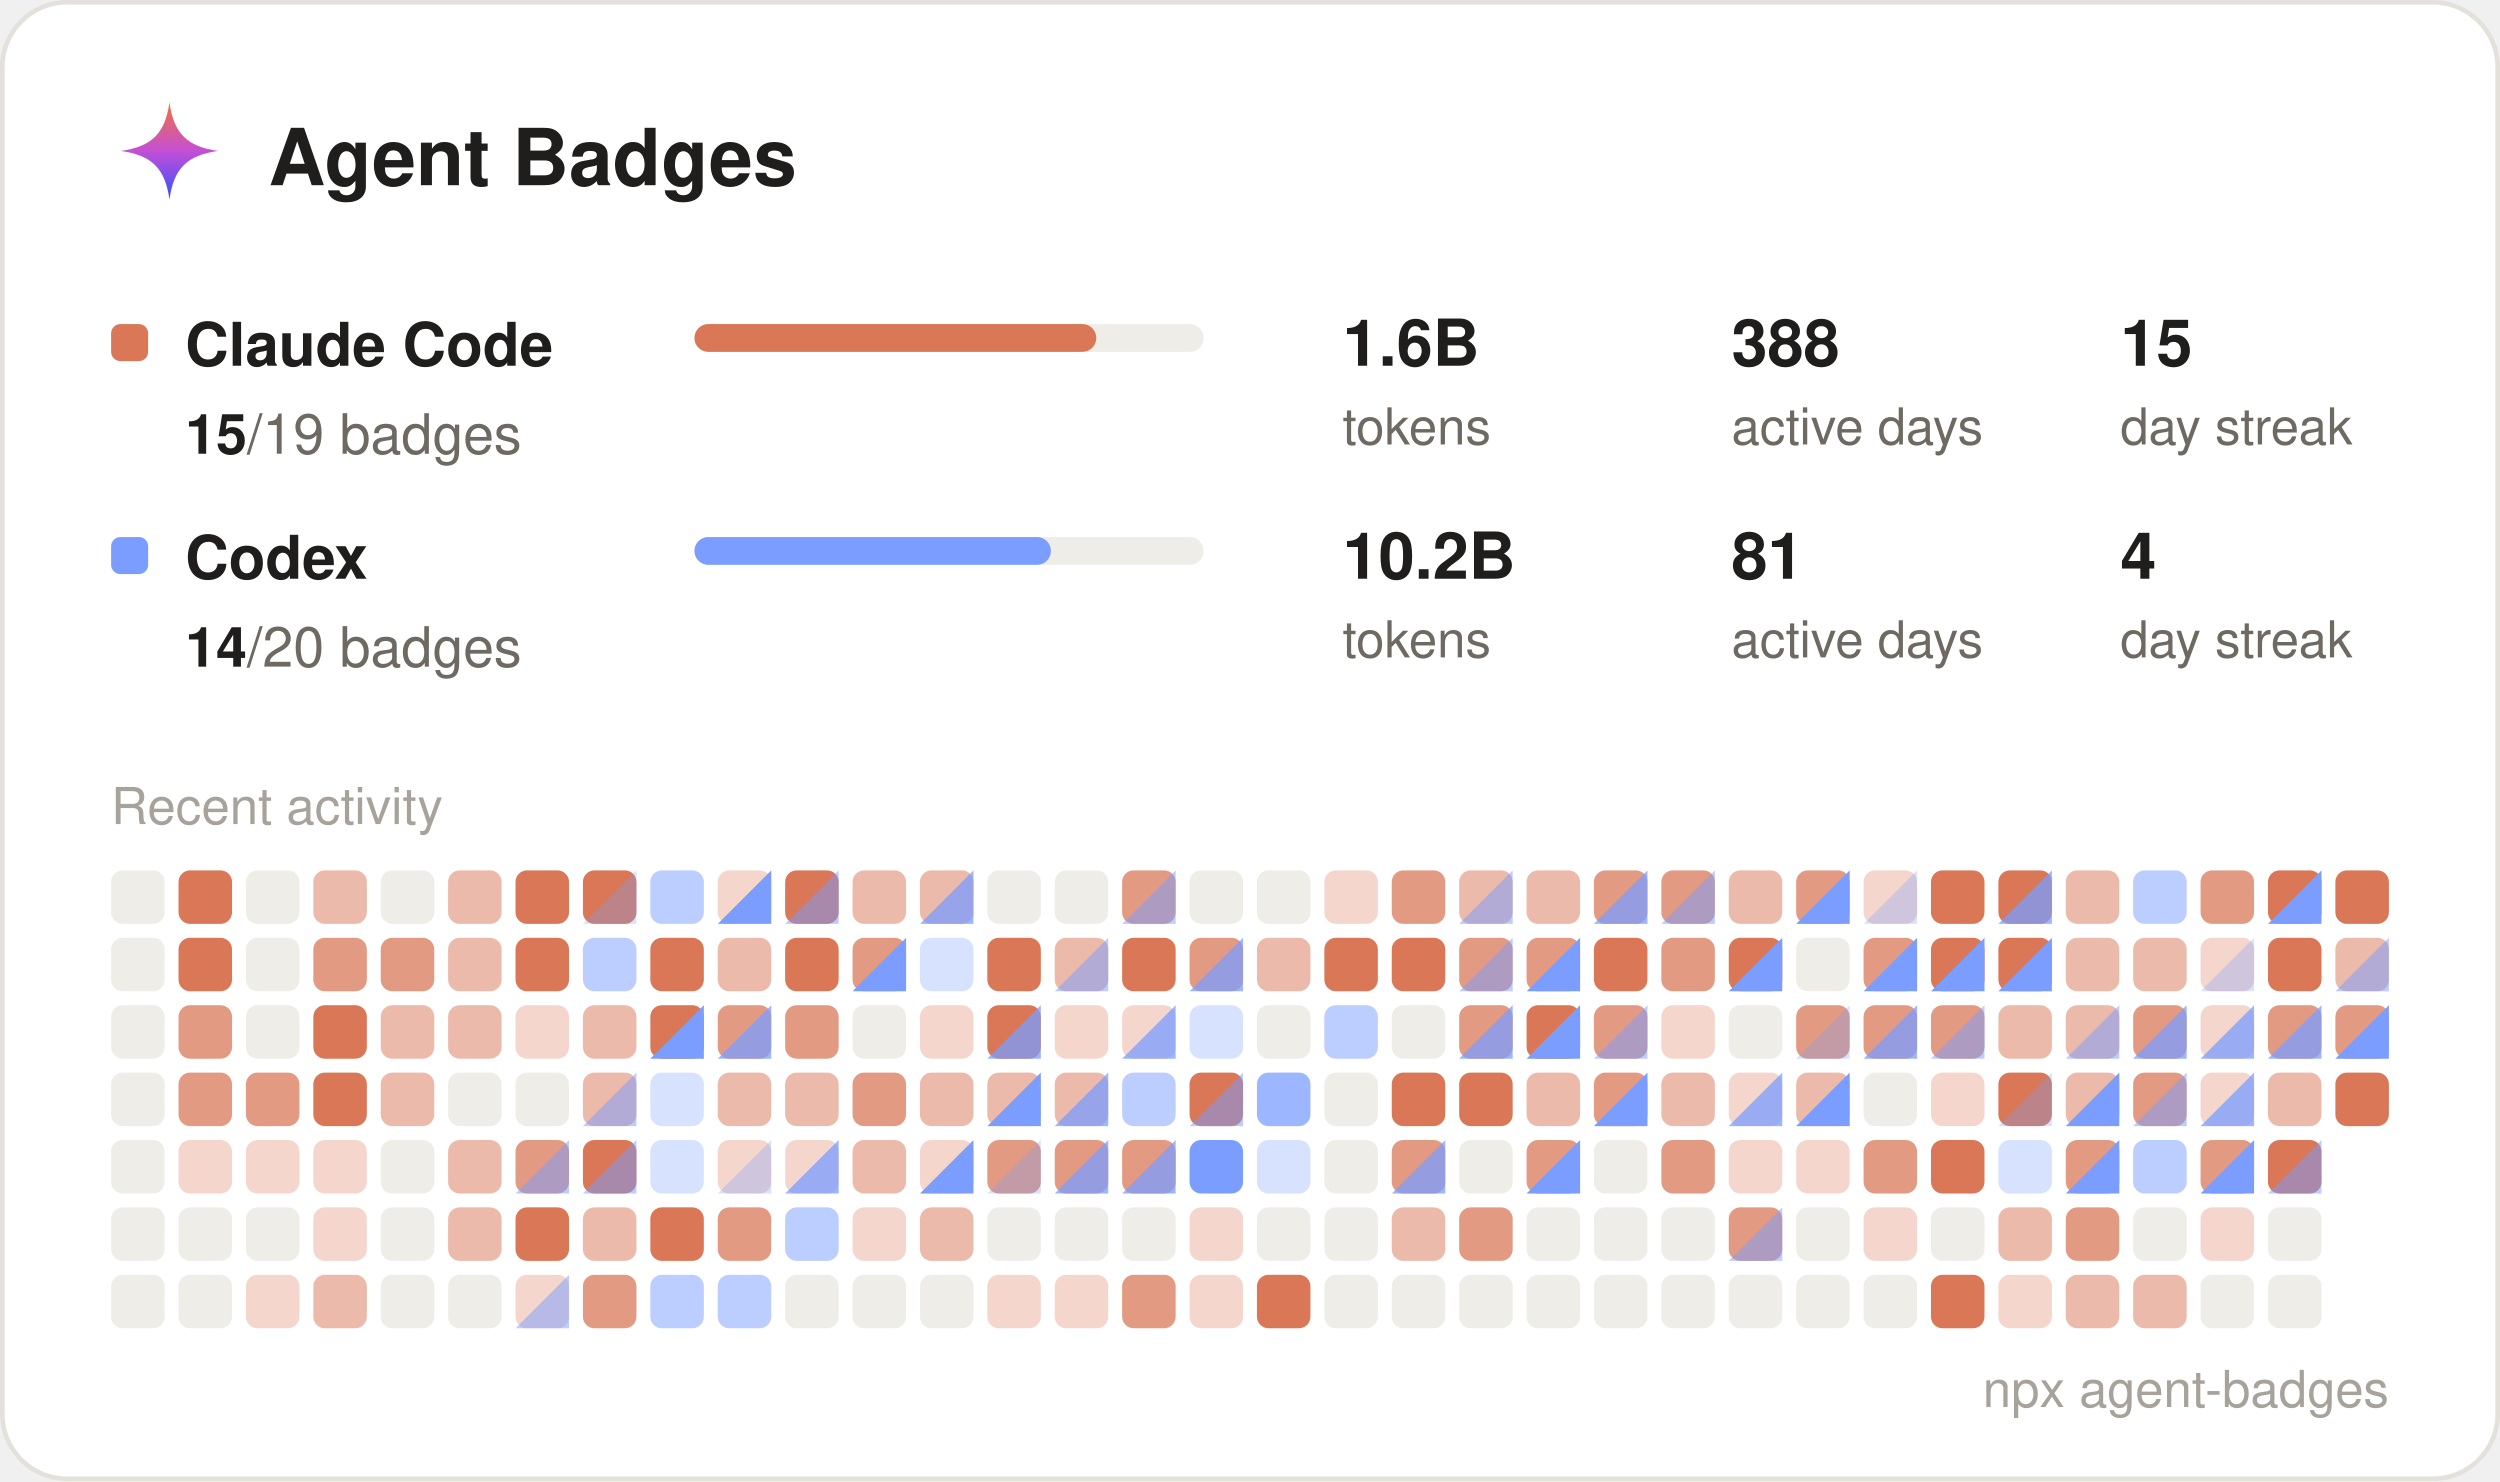
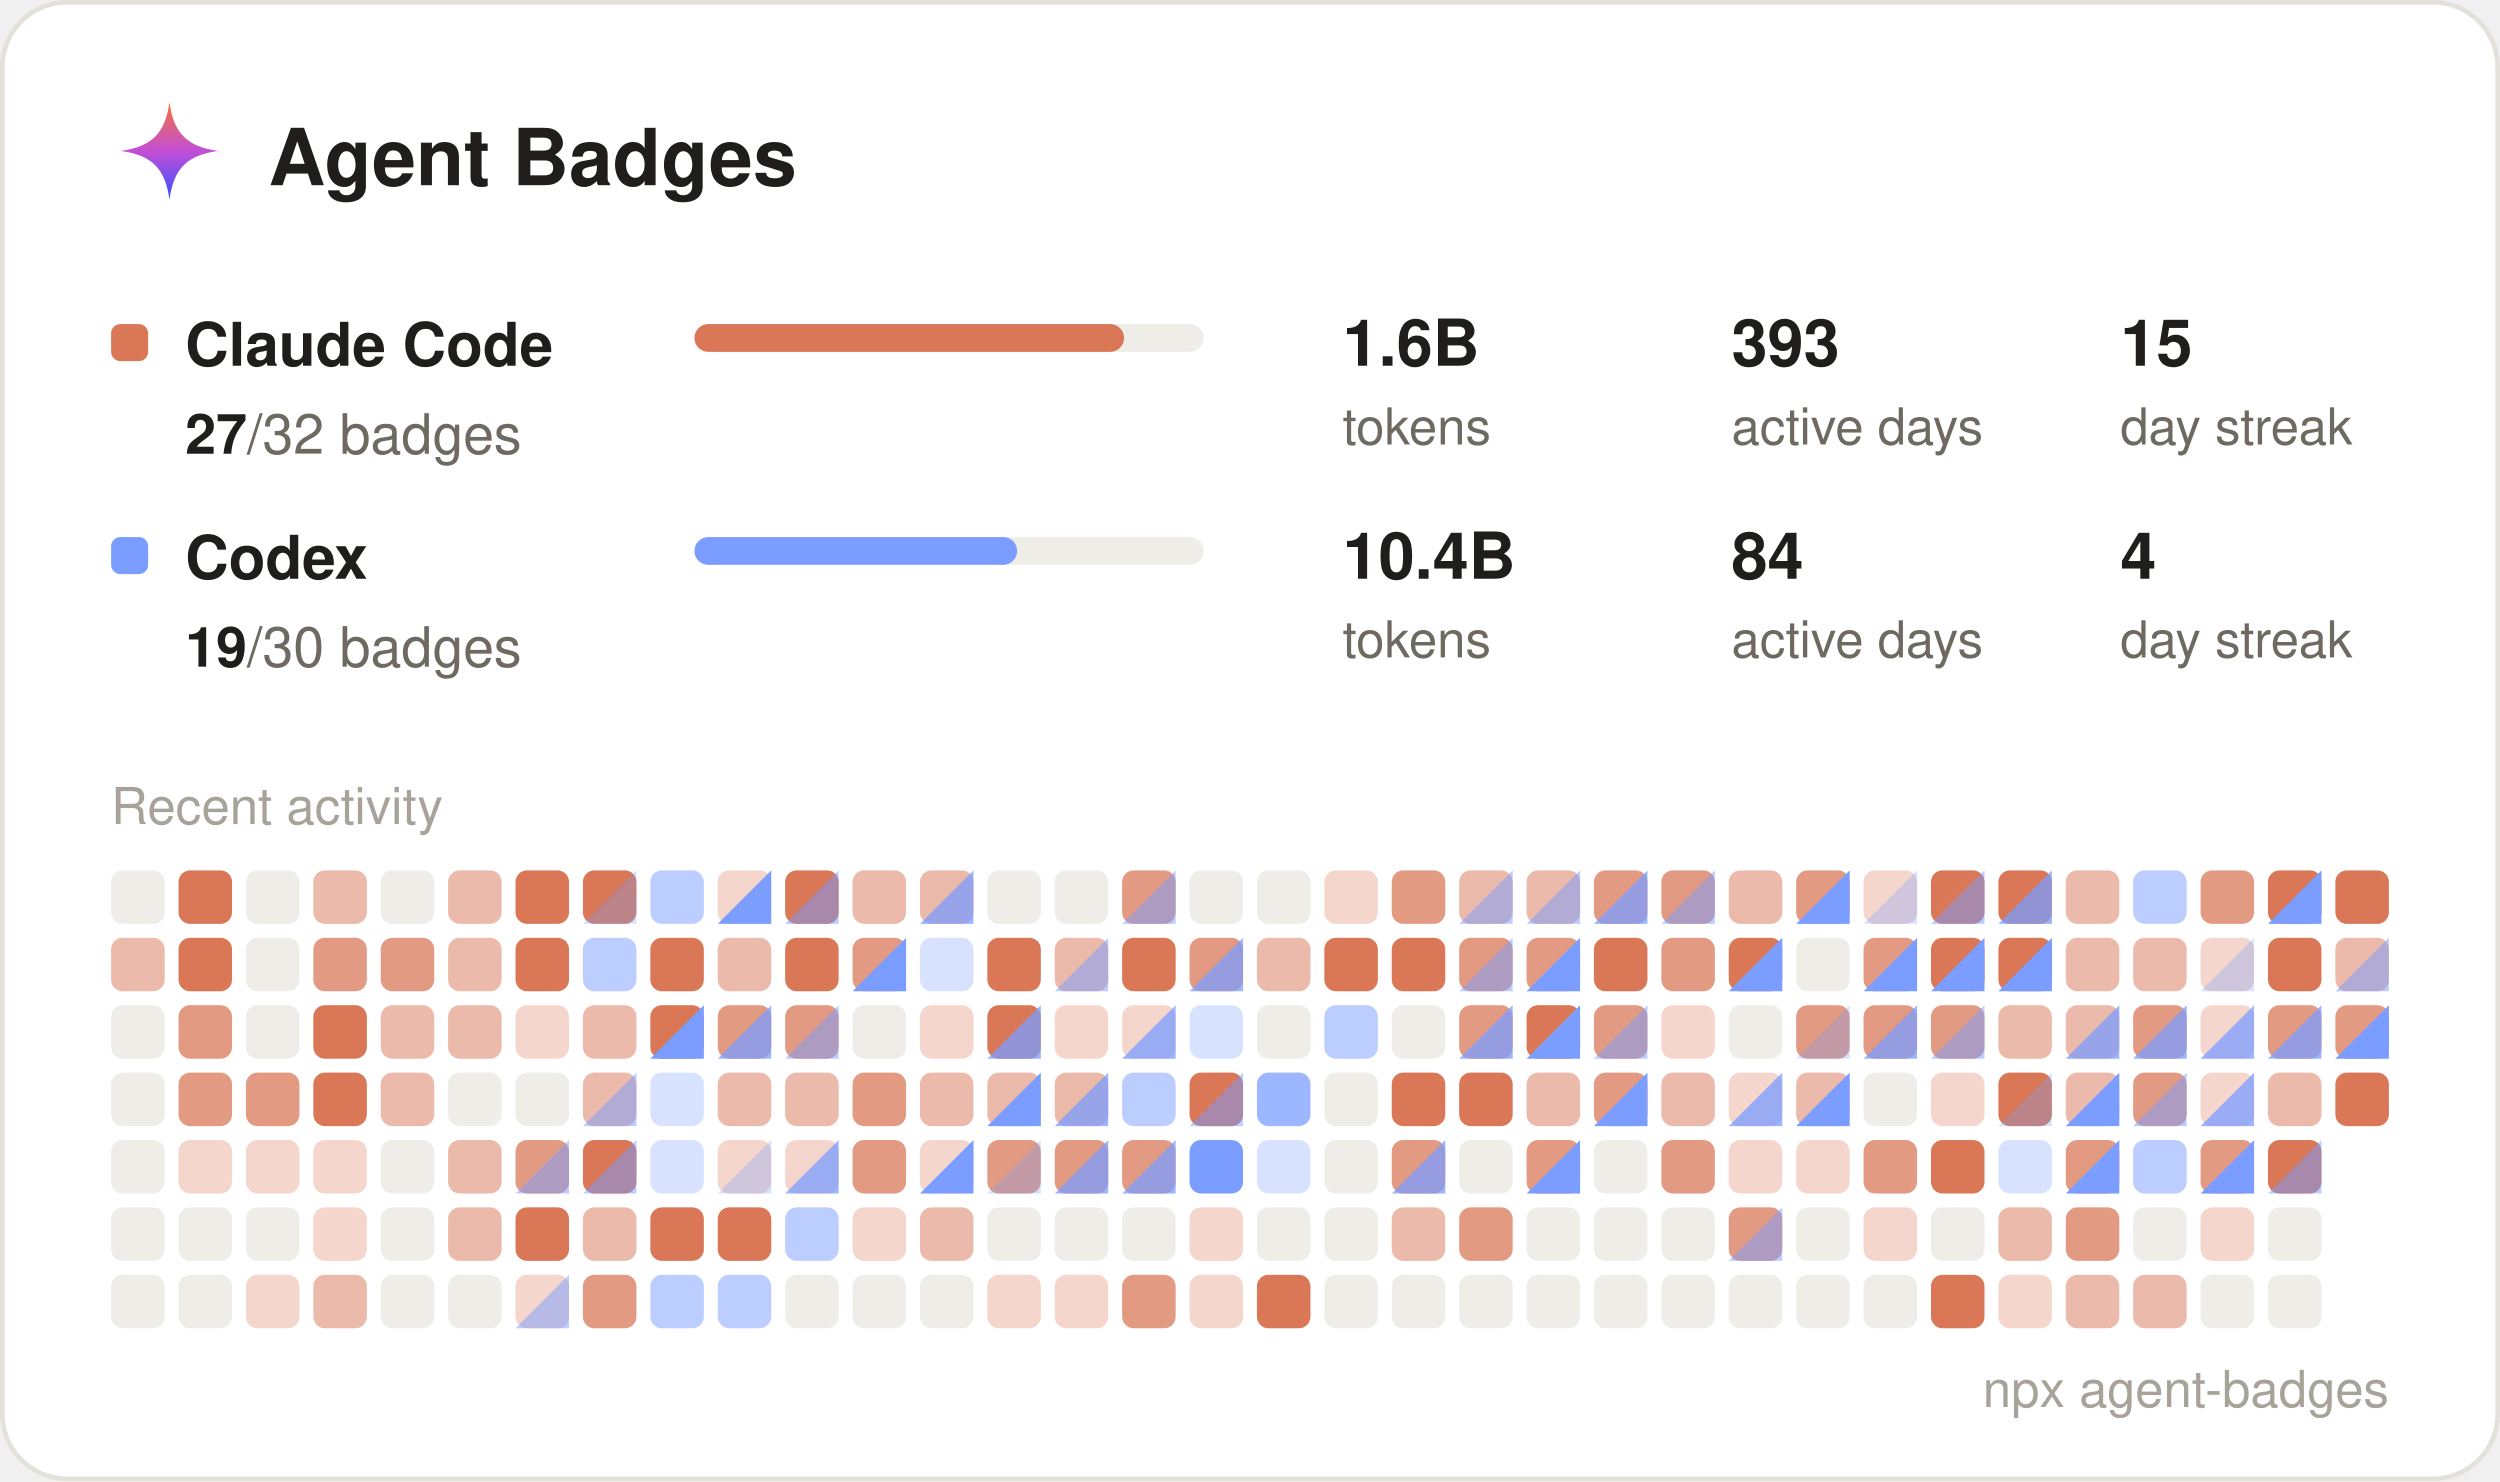
<svg xmlns="http://www.w3.org/2000/svg" width="540" height="319.912" viewBox="0 0 540 319.912" role="img" aria-label="Agent Badges">
  <defs>
    <linearGradient id="ab-spark" x1="0" y1="0" x2="0" y2="1">
      <stop offset="0" stop-color="#F2713A" />
      <stop offset=".5" stop-color="#C44FD6" />
      <stop offset="1" stop-color="#3550FF" />
    </linearGradient>
  </defs>
  <rect x="0.5" y="0.5" width="539" height="318.912" rx="14" fill="#FFFFFF" stroke="#E4E1DA" />
  <path transform="translate(24 20) scale(1.05)" d="M12 2C12.9 8.4 15.6 11.1 22 12C15.6 12.9 12.9 15.6 12 22C11.1 15.6 8.4 12.9 2 12C8.4 11.1 11.1 8.4 12 2Z" fill="url(#ab-spark)" />
  <text x="58" y="40" font-family="-apple-system, BlinkMacSystemFont, 'Segoe UI', Helvetica, Arial, sans-serif" font-size="17" font-weight="600" fill="#1F1E1C">Agent Badges</text>
  <rect x="24" y="70" width="8" height="8" rx="2" fill="#D97757" />
  <text x="40" y="79" font-family="-apple-system, BlinkMacSystemFont, 'Segoe UI', Helvetica, Arial, sans-serif" font-size="13" font-weight="600" fill="#1F1E1C">Claude Code</text>
  <text x="40" y="98" font-family="-apple-system, BlinkMacSystemFont, 'Segoe UI', Helvetica, Arial, sans-serif" font-size="12" fill="#6E6A62">
-     <tspan fill="#1F1E1C" font-weight="600">15</tspan>/19 badges</text>
+     <tspan fill="#1F1E1C" font-weight="600">27</tspan>/32 badges</text>
  <rect x="150" y="70" width="110" height="6" rx="3" fill="#EFEDE8" />
-   <rect x="150" y="70" width="86.8" height="6" rx="3" fill="#D97757" />
+   <rect x="150" y="70" width="92.8" height="6" rx="3" fill="#D97757" />
  <text x="290" y="79" font-family="-apple-system, BlinkMacSystemFont, 'Segoe UI', Helvetica, Arial, sans-serif" font-size="14" font-weight="600" fill="#1F1E1C">1.6B</text>
  <text x="290" y="96" font-family="-apple-system, BlinkMacSystemFont, 'Segoe UI', Helvetica, Arial, sans-serif" font-size="11" fill="#6E6A62">tokens</text>
-   <text x="374" y="79" font-family="-apple-system, BlinkMacSystemFont, 'Segoe UI', Helvetica, Arial, sans-serif" font-size="14" font-weight="600" fill="#1F1E1C">388</text>
+   <text x="374" y="79" font-family="-apple-system, BlinkMacSystemFont, 'Segoe UI', Helvetica, Arial, sans-serif" font-size="14" font-weight="600" fill="#1F1E1C">393</text>
  <text x="374" y="96" font-family="-apple-system, BlinkMacSystemFont, 'Segoe UI', Helvetica, Arial, sans-serif" font-size="11" fill="#6E6A62">active days</text>
  <text x="458" y="79" font-family="-apple-system, BlinkMacSystemFont, 'Segoe UI', Helvetica, Arial, sans-serif" font-size="14" font-weight="600" fill="#1F1E1C">15</text>
  <text x="458" y="96" font-family="-apple-system, BlinkMacSystemFont, 'Segoe UI', Helvetica, Arial, sans-serif" font-size="11" fill="#6E6A62">day streak</text>
  <rect x="24" y="116" width="8" height="8" rx="2" fill="#7A9DFF" />
  <text x="40" y="125" font-family="-apple-system, BlinkMacSystemFont, 'Segoe UI', Helvetica, Arial, sans-serif" font-size="13" font-weight="600" fill="#1F1E1C">Codex</text>
  <text x="40" y="144" font-family="-apple-system, BlinkMacSystemFont, 'Segoe UI', Helvetica, Arial, sans-serif" font-size="12" fill="#6E6A62">
-     <tspan fill="#1F1E1C" font-weight="600">14</tspan>/20 badges</text>
+     <tspan fill="#1F1E1C" font-weight="600">19</tspan>/30 badges</text>
  <rect x="150" y="116" width="110" height="6" rx="3" fill="#EFEDE8" />
-   <rect x="150" y="116" width="77.0" height="6" rx="3" fill="#7A9DFF" />
-   <text x="290" y="125" font-family="-apple-system, BlinkMacSystemFont, 'Segoe UI', Helvetica, Arial, sans-serif" font-size="14" font-weight="600" fill="#1F1E1C">10.2B</text>
+   <rect x="150" y="116" width="69.7" height="6" rx="3" fill="#7A9DFF" />
+   <text x="290" y="125" font-family="-apple-system, BlinkMacSystemFont, 'Segoe UI', Helvetica, Arial, sans-serif" font-size="14" font-weight="600" fill="#1F1E1C">10.4B</text>
  <text x="290" y="142" font-family="-apple-system, BlinkMacSystemFont, 'Segoe UI', Helvetica, Arial, sans-serif" font-size="11" fill="#6E6A62">tokens</text>
-   <text x="374" y="125" font-family="-apple-system, BlinkMacSystemFont, 'Segoe UI', Helvetica, Arial, sans-serif" font-size="14" font-weight="600" fill="#1F1E1C">81</text>
+   <text x="374" y="125" font-family="-apple-system, BlinkMacSystemFont, 'Segoe UI', Helvetica, Arial, sans-serif" font-size="14" font-weight="600" fill="#1F1E1C">84</text>
  <text x="374" y="142" font-family="-apple-system, BlinkMacSystemFont, 'Segoe UI', Helvetica, Arial, sans-serif" font-size="11" fill="#6E6A62">active days</text>
  <text x="458" y="125" font-family="-apple-system, BlinkMacSystemFont, 'Segoe UI', Helvetica, Arial, sans-serif" font-size="14" font-weight="600" fill="#1F1E1C">4</text>
  <text x="458" y="142" font-family="-apple-system, BlinkMacSystemFont, 'Segoe UI', Helvetica, Arial, sans-serif" font-size="11" fill="#6E6A62">day streak</text>
  <text x="24" y="178" font-family="-apple-system, BlinkMacSystemFont, 'Segoe UI', Helvetica, Arial, sans-serif" font-size="11" fill="#A7A39A">Recent activity</text>
  <rect x="24" y="188" width="11.56" height="11.56" rx="2.5" fill="#EFEDE8" />
-   <rect x="24" y="202.56" width="11.56" height="11.56" rx="2.5" fill="#EFEDE8" />
+   <rect x="24" y="202.56" width="11.56" height="11.56" rx="2.5" fill="#D97757" fill-opacity="0.5" />
  <rect x="24" y="217.12" width="11.56" height="11.56" rx="2.5" fill="#EFEDE8" />
  <rect x="24" y="231.68" width="11.56" height="11.56" rx="2.5" fill="#EFEDE8" />
  <rect x="24" y="246.24" width="11.56" height="11.56" rx="2.5" fill="#EFEDE8" />
  <rect x="24" y="260.79" width="11.56" height="11.56" rx="2.5" fill="#EFEDE8" />
  <rect x="24" y="275.35" width="11.56" height="11.56" rx="2.5" fill="#EFEDE8" />
  <rect x="38.56" y="188" width="11.56" height="11.56" rx="2.5" fill="#D97757" fill-opacity="1" />
  <rect x="38.56" y="202.56" width="11.56" height="11.56" rx="2.5" fill="#D97757" fill-opacity="1" />
  <rect x="38.56" y="217.12" width="11.56" height="11.56" rx="2.5" fill="#D97757" fill-opacity="0.74" />
  <rect x="38.56" y="231.68" width="11.56" height="11.56" rx="2.5" fill="#D97757" fill-opacity="0.74" />
  <rect x="38.56" y="246.24" width="11.56" height="11.56" rx="2.5" fill="#D97757" fill-opacity="0.3" />
  <rect x="38.56" y="260.79" width="11.56" height="11.56" rx="2.5" fill="#EFEDE8" />
  <rect x="38.56" y="275.35" width="11.56" height="11.56" rx="2.5" fill="#EFEDE8" />
  <rect x="53.12" y="188" width="11.56" height="11.56" rx="2.5" fill="#EFEDE8" />
  <rect x="53.12" y="202.56" width="11.56" height="11.56" rx="2.5" fill="#EFEDE8" />
  <rect x="53.12" y="217.12" width="11.56" height="11.56" rx="2.5" fill="#EFEDE8" />
  <rect x="53.12" y="231.68" width="11.56" height="11.56" rx="2.5" fill="#D97757" fill-opacity="0.74" />
  <rect x="53.12" y="246.24" width="11.56" height="11.56" rx="2.5" fill="#D97757" fill-opacity="0.3" />
  <rect x="53.12" y="260.79" width="11.56" height="11.56" rx="2.5" fill="#EFEDE8" />
  <rect x="53.12" y="275.35" width="11.56" height="11.56" rx="2.5" fill="#D97757" fill-opacity="0.3" />
  <rect x="67.68" y="188" width="11.56" height="11.56" rx="2.5" fill="#D97757" fill-opacity="0.5" />
  <rect x="67.68" y="202.56" width="11.56" height="11.56" rx="2.5" fill="#D97757" fill-opacity="0.74" />
  <rect x="67.68" y="217.12" width="11.56" height="11.56" rx="2.5" fill="#D97757" fill-opacity="1" />
  <rect x="67.68" y="231.68" width="11.56" height="11.56" rx="2.5" fill="#D97757" fill-opacity="1" />
  <rect x="67.68" y="246.24" width="11.56" height="11.56" rx="2.5" fill="#D97757" fill-opacity="0.3" />
  <rect x="67.68" y="260.79" width="11.56" height="11.56" rx="2.5" fill="#D97757" fill-opacity="0.3" />
  <rect x="67.68" y="275.35" width="11.56" height="11.56" rx="2.5" fill="#D97757" fill-opacity="0.5" />
  <rect x="82.24" y="188" width="11.56" height="11.56" rx="2.5" fill="#EFEDE8" />
  <rect x="82.24" y="202.56" width="11.56" height="11.56" rx="2.5" fill="#D97757" fill-opacity="0.74" />
  <rect x="82.24" y="217.12" width="11.56" height="11.56" rx="2.5" fill="#D97757" fill-opacity="0.5" />
  <rect x="82.24" y="231.68" width="11.56" height="11.56" rx="2.5" fill="#D97757" fill-opacity="0.5" />
  <rect x="82.24" y="246.24" width="11.56" height="11.56" rx="2.5" fill="#EFEDE8" />
  <rect x="82.24" y="260.79" width="11.56" height="11.56" rx="2.5" fill="#EFEDE8" />
  <rect x="82.24" y="275.35" width="11.56" height="11.56" rx="2.5" fill="#EFEDE8" />
  <rect x="96.79" y="188" width="11.56" height="11.56" rx="2.5" fill="#D97757" fill-opacity="0.5" />
  <rect x="96.79" y="202.56" width="11.56" height="11.56" rx="2.5" fill="#D97757" fill-opacity="0.5" />
  <rect x="96.79" y="217.12" width="11.56" height="11.56" rx="2.5" fill="#D97757" fill-opacity="0.5" />
  <rect x="96.79" y="231.68" width="11.56" height="11.56" rx="2.5" fill="#EFEDE8" />
  <rect x="96.79" y="246.24" width="11.56" height="11.56" rx="2.5" fill="#D97757" fill-opacity="0.5" />
  <rect x="96.79" y="260.79" width="11.56" height="11.56" rx="2.5" fill="#D97757" fill-opacity="0.5" />
  <rect x="96.79" y="275.35" width="11.56" height="11.56" rx="2.5" fill="#EFEDE8" />
  <rect x="111.35" y="188" width="11.56" height="11.56" rx="2.5" fill="#D97757" fill-opacity="1" />
  <rect x="111.35" y="202.56" width="11.56" height="11.56" rx="2.5" fill="#D97757" fill-opacity="1" />
  <rect x="111.35" y="217.12" width="11.56" height="11.56" rx="2.5" fill="#D97757" fill-opacity="0.3" />
  <rect x="111.35" y="231.68" width="11.56" height="11.56" rx="2.5" fill="#EFEDE8" />
  <rect x="111.35" y="246.24" width="11.56" height="11.56" rx="2.5" fill="#D97757" fill-opacity="0.74" />
  <path d="M122.91 246.24V257.8H111.35Z" fill="#7A9DFF" fill-opacity="0.5" />
  <rect x="111.35" y="260.79" width="11.56" height="11.56" rx="2.5" fill="#D97757" fill-opacity="1" />
  <rect x="111.35" y="275.35" width="11.56" height="11.56" rx="2.5" fill="#D97757" fill-opacity="0.3" />
  <path d="M122.91 275.35V286.91H111.35Z" fill="#7A9DFF" fill-opacity="0.5" />
  <rect x="125.91" y="188" width="11.56" height="11.56" rx="2.5" fill="#D97757" fill-opacity="1" />
  <path d="M137.47 188V199.56H125.91Z" fill="#7A9DFF" fill-opacity="0.3" />
  <rect x="125.91" y="202.56" width="11.56" height="11.56" rx="2.5" fill="#7A9DFF" fill-opacity="0.5" />
  <rect x="125.91" y="217.12" width="11.56" height="11.56" rx="2.5" fill="#D97757" fill-opacity="0.5" />
  <rect x="125.91" y="231.68" width="11.56" height="11.56" rx="2.5" fill="#D97757" fill-opacity="0.5" />
  <path d="M137.47 231.68V243.24H125.91Z" fill="#7A9DFF" fill-opacity="0.5" />
  <rect x="125.91" y="246.24" width="11.56" height="11.56" rx="2.5" fill="#D97757" fill-opacity="1" />
  <path d="M137.47 246.24V257.8H125.91Z" fill="#7A9DFF" fill-opacity="0.5" />
  <rect x="125.91" y="260.79" width="11.56" height="11.56" rx="2.5" fill="#D97757" fill-opacity="0.5" />
  <rect x="125.91" y="275.35" width="11.56" height="11.56" rx="2.5" fill="#D97757" fill-opacity="0.74" />
  <rect x="140.47" y="188" width="11.56" height="11.56" rx="2.5" fill="#7A9DFF" fill-opacity="0.5" />
  <rect x="140.47" y="202.56" width="11.56" height="11.56" rx="2.5" fill="#D97757" fill-opacity="1" />
  <rect x="140.47" y="217.12" width="11.56" height="11.56" rx="2.5" fill="#D97757" fill-opacity="1" />
  <path d="M152.03 217.12V228.68H140.47Z" fill="#7A9DFF" fill-opacity="1" />
  <rect x="140.47" y="231.68" width="11.56" height="11.56" rx="2.5" fill="#7A9DFF" fill-opacity="0.3" />
  <rect x="140.47" y="246.24" width="11.56" height="11.56" rx="2.5" fill="#7A9DFF" fill-opacity="0.3" />
  <rect x="140.47" y="260.79" width="11.56" height="11.56" rx="2.5" fill="#D97757" fill-opacity="1" />
  <rect x="140.47" y="275.35" width="11.56" height="11.56" rx="2.5" fill="#7A9DFF" fill-opacity="0.5" />
  <rect x="155.03" y="188" width="11.56" height="11.56" rx="2.5" fill="#D97757" fill-opacity="0.3" />
  <path d="M166.59 188V199.56H155.03Z" fill="#7A9DFF" fill-opacity="1" />
  <rect x="155.03" y="202.56" width="11.56" height="11.56" rx="2.5" fill="#D97757" fill-opacity="0.5" />
  <rect x="155.03" y="217.12" width="11.56" height="11.56" rx="2.5" fill="#D97757" fill-opacity="0.74" />
  <path d="M166.59 217.12V228.68H155.03Z" fill="#7A9DFF" fill-opacity="0.74" />
  <rect x="155.03" y="231.68" width="11.56" height="11.56" rx="2.5" fill="#D97757" fill-opacity="0.5" />
  <rect x="155.03" y="246.24" width="11.56" height="11.56" rx="2.5" fill="#D97757" fill-opacity="0.3" />
  <path d="M166.59 246.24V257.8H155.03Z" fill="#7A9DFF" fill-opacity="0.3" />
-   <rect x="155.03" y="260.79" width="11.56" height="11.56" rx="2.5" fill="#D97757" fill-opacity="0.74" />
+   <rect x="155.03" y="260.79" width="11.56" height="11.56" rx="2.5" fill="#D97757" fill-opacity="1" />
  <rect x="155.03" y="275.35" width="11.56" height="11.56" rx="2.5" fill="#7A9DFF" fill-opacity="0.5" />
  <rect x="169.59" y="188" width="11.56" height="11.56" rx="2.5" fill="#D97757" fill-opacity="1" />
  <path d="M181.15 188V199.56H169.59Z" fill="#7A9DFF" fill-opacity="0.5" />
  <rect x="169.59" y="202.56" width="11.56" height="11.56" rx="2.5" fill="#D97757" fill-opacity="1" />
  <rect x="169.59" y="217.12" width="11.56" height="11.56" rx="2.5" fill="#D97757" fill-opacity="0.74" />
+   <path d="M181.15 217.12V228.68H169.59Z" fill="#7A9DFF" fill-opacity="0.5" />
  <rect x="169.59" y="231.68" width="11.56" height="11.56" rx="2.5" fill="#D97757" fill-opacity="0.5" />
  <rect x="169.59" y="246.24" width="11.56" height="11.56" rx="2.5" fill="#D97757" fill-opacity="0.3" />
  <path d="M181.15 246.24V257.8H169.59Z" fill="#7A9DFF" fill-opacity="0.74" />
  <rect x="169.59" y="260.79" width="11.56" height="11.56" rx="2.5" fill="#7A9DFF" fill-opacity="0.5" />
  <rect x="169.59" y="275.35" width="11.56" height="11.56" rx="2.5" fill="#EFEDE8" />
  <rect x="184.15" y="188" width="11.56" height="11.56" rx="2.5" fill="#D97757" fill-opacity="0.5" />
  <rect x="184.15" y="202.56" width="11.56" height="11.56" rx="2.5" fill="#D97757" fill-opacity="0.74" />
  <path d="M195.71 202.56V214.12H184.15Z" fill="#7A9DFF" fill-opacity="1" />
  <rect x="184.15" y="217.12" width="11.56" height="11.56" rx="2.5" fill="#EFEDE8" />
  <rect x="184.15" y="231.68" width="11.56" height="11.56" rx="2.5" fill="#D97757" fill-opacity="0.74" />
-   <rect x="184.15" y="246.24" width="11.56" height="11.56" rx="2.5" fill="#D97757" fill-opacity="0.5" />
+   <rect x="184.15" y="246.24" width="11.56" height="11.56" rx="2.5" fill="#D97757" fill-opacity="0.74" />
  <rect x="184.15" y="260.79" width="11.56" height="11.56" rx="2.5" fill="#D97757" fill-opacity="0.3" />
  <rect x="184.15" y="275.35" width="11.56" height="11.56" rx="2.5" fill="#EFEDE8" />
  <rect x="198.71" y="188" width="11.56" height="11.56" rx="2.5" fill="#D97757" fill-opacity="0.5" />
  <path d="M210.27 188V199.56H198.71Z" fill="#7A9DFF" fill-opacity="0.74" />
  <rect x="198.71" y="202.56" width="11.56" height="11.56" rx="2.5" fill="#7A9DFF" fill-opacity="0.3" />
  <rect x="198.71" y="217.12" width="11.56" height="11.56" rx="2.5" fill="#D97757" fill-opacity="0.3" />
  <rect x="198.71" y="231.68" width="11.56" height="11.56" rx="2.5" fill="#D97757" fill-opacity="0.5" />
  <rect x="198.71" y="246.24" width="11.56" height="11.56" rx="2.5" fill="#D97757" fill-opacity="0.3" />
  <path d="M210.27 246.24V257.8H198.71Z" fill="#7A9DFF" fill-opacity="1" />
  <rect x="198.71" y="260.79" width="11.56" height="11.56" rx="2.5" fill="#D97757" fill-opacity="0.5" />
  <rect x="198.71" y="275.35" width="11.56" height="11.56" rx="2.5" fill="#EFEDE8" />
  <rect x="213.26" y="188" width="11.56" height="11.56" rx="2.5" fill="#EFEDE8" />
  <rect x="213.26" y="202.56" width="11.56" height="11.56" rx="2.5" fill="#D97757" fill-opacity="1" />
  <rect x="213.26" y="217.12" width="11.56" height="11.56" rx="2.5" fill="#D97757" fill-opacity="1" />
  <path d="M224.82 217.12V228.68H213.26Z" fill="#7A9DFF" fill-opacity="0.74" />
  <rect x="213.26" y="231.68" width="11.56" height="11.56" rx="2.5" fill="#D97757" fill-opacity="0.5" />
  <path d="M224.82 231.68V243.24H213.26Z" fill="#7A9DFF" fill-opacity="1" />
  <rect x="213.26" y="246.24" width="11.56" height="11.56" rx="2.5" fill="#D97757" fill-opacity="0.74" />
  <path d="M224.82 246.24V257.8H213.26Z" fill="#7A9DFF" fill-opacity="0.3" />
  <rect x="213.26" y="260.79" width="11.56" height="11.56" rx="2.5" fill="#EFEDE8" />
  <rect x="213.26" y="275.35" width="11.56" height="11.56" rx="2.5" fill="#D97757" fill-opacity="0.3" />
  <rect x="227.82" y="188" width="11.56" height="11.56" rx="2.5" fill="#EFEDE8" />
  <rect x="227.82" y="202.56" width="11.56" height="11.56" rx="2.5" fill="#D97757" fill-opacity="0.5" />
  <path d="M239.38 202.56V214.12H227.82Z" fill="#7A9DFF" fill-opacity="0.5" />
  <rect x="227.82" y="217.12" width="11.56" height="11.56" rx="2.5" fill="#D97757" fill-opacity="0.3" />
  <rect x="227.82" y="231.68" width="11.56" height="11.56" rx="2.5" fill="#D97757" fill-opacity="0.5" />
  <path d="M239.38 231.68V243.24H227.82Z" fill="#7A9DFF" fill-opacity="0.74" />
  <rect x="227.82" y="246.24" width="11.56" height="11.56" rx="2.5" fill="#D97757" fill-opacity="0.74" />
  <path d="M239.38 246.24V257.8H227.82Z" fill="#7A9DFF" fill-opacity="0.74" />
  <rect x="227.82" y="260.79" width="11.56" height="11.56" rx="2.5" fill="#EFEDE8" />
  <rect x="227.82" y="275.35" width="11.56" height="11.56" rx="2.5" fill="#D97757" fill-opacity="0.3" />
  <rect x="242.38" y="188" width="11.56" height="11.56" rx="2.5" fill="#D97757" fill-opacity="0.74" />
  <path d="M253.94 188V199.56H242.38Z" fill="#7A9DFF" fill-opacity="0.5" />
  <rect x="242.38" y="202.56" width="11.56" height="11.56" rx="2.5" fill="#D97757" fill-opacity="1" />
  <rect x="242.38" y="217.12" width="11.56" height="11.56" rx="2.5" fill="#D97757" fill-opacity="0.3" />
  <path d="M253.94 217.12V228.68H242.38Z" fill="#7A9DFF" fill-opacity="0.74" />
  <rect x="242.38" y="231.68" width="11.56" height="11.56" rx="2.5" fill="#7A9DFF" fill-opacity="0.5" />
  <rect x="242.38" y="246.24" width="11.56" height="11.56" rx="2.5" fill="#D97757" fill-opacity="0.74" />
  <path d="M253.94 246.24V257.8H242.38Z" fill="#7A9DFF" fill-opacity="0.74" />
  <rect x="242.38" y="260.79" width="11.56" height="11.56" rx="2.5" fill="#EFEDE8" />
  <rect x="242.38" y="275.35" width="11.56" height="11.56" rx="2.5" fill="#D97757" fill-opacity="0.74" />
  <rect x="256.94" y="188" width="11.56" height="11.56" rx="2.5" fill="#EFEDE8" />
  <rect x="256.94" y="202.56" width="11.56" height="11.56" rx="2.5" fill="#D97757" fill-opacity="0.74" />
  <path d="M268.5 202.56V214.12H256.94Z" fill="#7A9DFF" fill-opacity="0.74" />
  <rect x="256.94" y="217.12" width="11.56" height="11.56" rx="2.5" fill="#7A9DFF" fill-opacity="0.3" />
  <rect x="256.94" y="231.68" width="11.56" height="11.56" rx="2.5" fill="#D97757" fill-opacity="1" />
  <path d="M268.5 231.68V243.24H256.94Z" fill="#7A9DFF" fill-opacity="0.5" />
  <rect x="256.94" y="246.24" width="11.56" height="11.56" rx="2.5" fill="#7A9DFF" fill-opacity="1" />
  <rect x="256.94" y="260.79" width="11.56" height="11.56" rx="2.5" fill="#D97757" fill-opacity="0.3" />
  <rect x="256.94" y="275.35" width="11.56" height="11.56" rx="2.5" fill="#D97757" fill-opacity="0.3" />
  <rect x="271.5" y="188" width="11.56" height="11.56" rx="2.5" fill="#EFEDE8" />
  <rect x="271.5" y="202.56" width="11.56" height="11.56" rx="2.5" fill="#D97757" fill-opacity="0.5" />
  <rect x="271.5" y="217.12" width="11.56" height="11.56" rx="2.5" fill="#EFEDE8" />
  <rect x="271.5" y="231.68" width="11.56" height="11.56" rx="2.5" fill="#7A9DFF" fill-opacity="0.74" />
  <rect x="271.5" y="246.24" width="11.56" height="11.56" rx="2.5" fill="#7A9DFF" fill-opacity="0.3" />
  <rect x="271.5" y="260.79" width="11.56" height="11.56" rx="2.5" fill="#EFEDE8" />
  <rect x="271.5" y="275.35" width="11.56" height="11.56" rx="2.5" fill="#D97757" fill-opacity="1" />
  <rect x="286.06" y="188" width="11.56" height="11.56" rx="2.5" fill="#D97757" fill-opacity="0.3" />
  <rect x="286.06" y="202.56" width="11.56" height="11.56" rx="2.5" fill="#D97757" fill-opacity="1" />
  <rect x="286.06" y="217.12" width="11.56" height="11.56" rx="2.5" fill="#7A9DFF" fill-opacity="0.5" />
  <rect x="286.06" y="231.68" width="11.56" height="11.56" rx="2.5" fill="#EFEDE8" />
  <rect x="286.06" y="246.24" width="11.56" height="11.56" rx="2.5" fill="#EFEDE8" />
  <rect x="286.06" y="260.79" width="11.56" height="11.56" rx="2.5" fill="#EFEDE8" />
  <rect x="286.06" y="275.35" width="11.56" height="11.56" rx="2.5" fill="#EFEDE8" />
  <rect x="300.62" y="188" width="11.56" height="11.56" rx="2.5" fill="#D97757" fill-opacity="0.74" />
  <rect x="300.62" y="202.56" width="11.56" height="11.56" rx="2.5" fill="#D97757" fill-opacity="1" />
  <rect x="300.62" y="217.12" width="11.56" height="11.56" rx="2.5" fill="#EFEDE8" />
  <rect x="300.62" y="231.68" width="11.56" height="11.56" rx="2.5" fill="#D97757" fill-opacity="1" />
  <rect x="300.62" y="246.24" width="11.56" height="11.56" rx="2.5" fill="#D97757" fill-opacity="0.74" />
  <path d="M312.18 246.24V257.8H300.62Z" fill="#7A9DFF" fill-opacity="0.74" />
  <rect x="300.62" y="260.79" width="11.56" height="11.56" rx="2.5" fill="#D97757" fill-opacity="0.5" />
  <rect x="300.62" y="275.35" width="11.56" height="11.56" rx="2.5" fill="#EFEDE8" />
  <rect x="315.18" y="188" width="11.56" height="11.56" rx="2.5" fill="#D97757" fill-opacity="0.5" />
  <path d="M326.74 188V199.56H315.18Z" fill="#7A9DFF" fill-opacity="0.5" />
  <rect x="315.18" y="202.56" width="11.56" height="11.56" rx="2.5" fill="#D97757" fill-opacity="0.74" />
  <path d="M326.74 202.56V214.12H315.18Z" fill="#7A9DFF" fill-opacity="0.5" />
  <rect x="315.18" y="217.12" width="11.56" height="11.56" rx="2.5" fill="#D97757" fill-opacity="0.74" />
  <path d="M326.74 217.12V228.68H315.18Z" fill="#7A9DFF" fill-opacity="0.74" />
  <rect x="315.18" y="231.68" width="11.56" height="11.56" rx="2.5" fill="#D97757" fill-opacity="1" />
  <rect x="315.18" y="246.24" width="11.56" height="11.56" rx="2.5" fill="#EFEDE8" />
  <rect x="315.18" y="260.79" width="11.56" height="11.56" rx="2.5" fill="#D97757" fill-opacity="0.74" />
  <rect x="315.18" y="275.35" width="11.56" height="11.56" rx="2.5" fill="#EFEDE8" />
  <rect x="329.74" y="188" width="11.56" height="11.56" rx="2.5" fill="#D97757" fill-opacity="0.5" />
+   <path d="M341.3 188V199.56H329.74Z" fill="#7A9DFF" fill-opacity="0.5" />
  <rect x="329.74" y="202.56" width="11.56" height="11.56" rx="2.5" fill="#D97757" fill-opacity="0.74" />
  <path d="M341.3 202.56V214.12H329.74Z" fill="#7A9DFF" fill-opacity="1" />
  <rect x="329.74" y="217.12" width="11.56" height="11.56" rx="2.5" fill="#D97757" fill-opacity="1" />
  <path d="M341.3 217.12V228.68H329.74Z" fill="#7A9DFF" fill-opacity="1" />
  <rect x="329.74" y="231.68" width="11.56" height="11.56" rx="2.5" fill="#D97757" fill-opacity="0.5" />
  <rect x="329.74" y="246.24" width="11.56" height="11.56" rx="2.5" fill="#D97757" fill-opacity="0.74" />
  <path d="M341.3 246.24V257.8H329.74Z" fill="#7A9DFF" fill-opacity="1" />
  <rect x="329.74" y="260.79" width="11.56" height="11.56" rx="2.5" fill="#EFEDE8" />
  <rect x="329.74" y="275.35" width="11.56" height="11.56" rx="2.5" fill="#EFEDE8" />
  <rect x="344.29" y="188" width="11.56" height="11.56" rx="2.5" fill="#D97757" fill-opacity="0.74" />
  <path d="M355.85 188V199.56H344.29Z" fill="#7A9DFF" fill-opacity="0.74" />
  <rect x="344.29" y="202.56" width="11.56" height="11.56" rx="2.5" fill="#D97757" fill-opacity="1" />
  <rect x="344.29" y="217.12" width="11.56" height="11.56" rx="2.5" fill="#D97757" fill-opacity="0.74" />
  <path d="M355.85 217.12V228.68H344.29Z" fill="#7A9DFF" fill-opacity="0.5" />
  <rect x="344.29" y="231.68" width="11.56" height="11.56" rx="2.5" fill="#D97757" fill-opacity="0.74" />
  <path d="M355.85 231.68V243.24H344.29Z" fill="#7A9DFF" fill-opacity="1" />
  <rect x="344.29" y="246.24" width="11.56" height="11.56" rx="2.5" fill="#EFEDE8" />
  <rect x="344.29" y="260.79" width="11.56" height="11.56" rx="2.5" fill="#EFEDE8" />
  <rect x="344.29" y="275.35" width="11.56" height="11.56" rx="2.5" fill="#EFEDE8" />
  <rect x="358.85" y="188" width="11.56" height="11.56" rx="2.5" fill="#D97757" fill-opacity="0.74" />
  <path d="M370.41 188V199.56H358.85Z" fill="#7A9DFF" fill-opacity="0.5" />
  <rect x="358.85" y="202.56" width="11.56" height="11.56" rx="2.5" fill="#D97757" fill-opacity="0.74" />
  <rect x="358.85" y="217.12" width="11.56" height="11.56" rx="2.5" fill="#D97757" fill-opacity="0.3" />
  <rect x="358.85" y="231.68" width="11.56" height="11.56" rx="2.5" fill="#D97757" fill-opacity="0.5" />
  <rect x="358.85" y="246.24" width="11.56" height="11.56" rx="2.5" fill="#D97757" fill-opacity="0.74" />
  <rect x="358.85" y="260.79" width="11.56" height="11.56" rx="2.5" fill="#EFEDE8" />
  <rect x="358.85" y="275.35" width="11.56" height="11.56" rx="2.5" fill="#EFEDE8" />
  <rect x="373.41" y="188" width="11.56" height="11.56" rx="2.5" fill="#D97757" fill-opacity="0.5" />
  <rect x="373.41" y="202.56" width="11.56" height="11.56" rx="2.5" fill="#D97757" fill-opacity="1" />
  <path d="M384.97 202.56V214.12H373.41Z" fill="#7A9DFF" fill-opacity="1" />
  <rect x="373.41" y="217.12" width="11.56" height="11.56" rx="2.5" fill="#EFEDE8" />
  <rect x="373.41" y="231.68" width="11.56" height="11.56" rx="2.5" fill="#D97757" fill-opacity="0.3" />
  <path d="M384.97 231.68V243.24H373.41Z" fill="#7A9DFF" fill-opacity="0.74" />
  <rect x="373.41" y="246.24" width="11.56" height="11.56" rx="2.5" fill="#D97757" fill-opacity="0.3" />
  <rect x="373.41" y="260.79" width="11.56" height="11.56" rx="2.5" fill="#D97757" fill-opacity="0.74" />
  <path d="M384.97 260.79V272.35H373.41Z" fill="#7A9DFF" fill-opacity="0.5" />
  <rect x="373.41" y="275.35" width="11.56" height="11.56" rx="2.5" fill="#EFEDE8" />
  <rect x="387.97" y="188" width="11.56" height="11.56" rx="2.5" fill="#D97757" fill-opacity="0.74" />
  <path d="M399.53 188V199.56H387.97Z" fill="#7A9DFF" fill-opacity="1" />
  <rect x="387.97" y="202.56" width="11.56" height="11.56" rx="2.5" fill="#EFEDE8" />
  <rect x="387.97" y="217.12" width="11.56" height="11.56" rx="2.5" fill="#D97757" fill-opacity="0.74" />
  <path d="M399.53 217.12V228.68H387.97Z" fill="#7A9DFF" fill-opacity="0.3" />
  <rect x="387.97" y="231.68" width="11.56" height="11.56" rx="2.5" fill="#D97757" fill-opacity="0.5" />
  <path d="M399.53 231.68V243.24H387.97Z" fill="#7A9DFF" fill-opacity="1" />
  <rect x="387.97" y="246.24" width="11.56" height="11.56" rx="2.5" fill="#D97757" fill-opacity="0.3" />
  <rect x="387.97" y="260.79" width="11.56" height="11.56" rx="2.5" fill="#EFEDE8" />
  <rect x="387.97" y="275.35" width="11.56" height="11.56" rx="2.5" fill="#EFEDE8" />
  <rect x="402.53" y="188" width="11.56" height="11.56" rx="2.5" fill="#D97757" fill-opacity="0.3" />
  <path d="M414.09 188V199.56H402.53Z" fill="#7A9DFF" fill-opacity="0.3" />
  <rect x="402.53" y="202.56" width="11.56" height="11.56" rx="2.5" fill="#D97757" fill-opacity="0.74" />
  <path d="M414.09 202.56V214.12H402.53Z" fill="#7A9DFF" fill-opacity="1" />
  <rect x="402.53" y="217.12" width="11.56" height="11.56" rx="2.5" fill="#D97757" fill-opacity="0.74" />
  <path d="M414.09 217.12V228.68H402.53Z" fill="#7A9DFF" fill-opacity="0.74" />
  <rect x="402.53" y="231.68" width="11.56" height="11.56" rx="2.5" fill="#EFEDE8" />
  <rect x="402.53" y="246.24" width="11.56" height="11.56" rx="2.5" fill="#D97757" fill-opacity="0.74" />
  <rect x="402.53" y="260.79" width="11.56" height="11.56" rx="2.5" fill="#D97757" fill-opacity="0.3" />
  <rect x="402.53" y="275.35" width="11.56" height="11.56" rx="2.5" fill="#EFEDE8" />
  <rect x="417.09" y="188" width="11.56" height="11.56" rx="2.5" fill="#D97757" fill-opacity="1" />
+   <path d="M428.65 188V199.56H417.09Z" fill="#7A9DFF" fill-opacity="0.5" />
  <rect x="417.09" y="202.56" width="11.56" height="11.56" rx="2.5" fill="#D97757" fill-opacity="1" />
  <path d="M428.65 202.56V214.12H417.09Z" fill="#7A9DFF" fill-opacity="1" />
  <rect x="417.09" y="217.12" width="11.56" height="11.56" rx="2.5" fill="#D97757" fill-opacity="0.74" />
  <path d="M428.65 217.12V228.68H417.09Z" fill="#7A9DFF" fill-opacity="0.5" />
  <rect x="417.09" y="231.68" width="11.56" height="11.56" rx="2.5" fill="#D97757" fill-opacity="0.3" />
  <rect x="417.09" y="246.24" width="11.56" height="11.56" rx="2.5" fill="#D97757" fill-opacity="1" />
  <rect x="417.09" y="260.79" width="11.56" height="11.56" rx="2.5" fill="#EFEDE8" />
  <rect x="417.09" y="275.35" width="11.56" height="11.56" rx="2.5" fill="#D97757" fill-opacity="1" />
  <rect x="431.65" y="188" width="11.56" height="11.56" rx="2.5" fill="#D97757" fill-opacity="1" />
  <path d="M443.21 188V199.56H431.65Z" fill="#7A9DFF" fill-opacity="0.74" />
  <rect x="431.65" y="202.56" width="11.56" height="11.56" rx="2.5" fill="#D97757" fill-opacity="1" />
  <path d="M443.21 202.56V214.12H431.65Z" fill="#7A9DFF" fill-opacity="1" />
  <rect x="431.65" y="217.12" width="11.56" height="11.56" rx="2.5" fill="#D97757" fill-opacity="0.5" />
  <rect x="431.65" y="231.68" width="11.56" height="11.56" rx="2.5" fill="#D97757" fill-opacity="1" />
  <path d="M443.21 231.68V243.24H431.65Z" fill="#7A9DFF" fill-opacity="0.3" />
  <rect x="431.65" y="246.24" width="11.56" height="11.56" rx="2.5" fill="#7A9DFF" fill-opacity="0.3" />
  <rect x="431.65" y="260.79" width="11.56" height="11.56" rx="2.5" fill="#D97757" fill-opacity="0.5" />
  <rect x="431.65" y="275.35" width="11.56" height="11.56" rx="2.5" fill="#D97757" fill-opacity="0.3" />
  <rect x="446.21" y="188" width="11.56" height="11.56" rx="2.5" fill="#D97757" fill-opacity="0.5" />
  <rect x="446.21" y="202.56" width="11.56" height="11.56" rx="2.5" fill="#D97757" fill-opacity="0.5" />
  <rect x="446.21" y="217.12" width="11.56" height="11.56" rx="2.5" fill="#D97757" fill-opacity="0.5" />
-   <path d="M457.77 217.12V228.68H446.21Z" fill="#7A9DFF" fill-opacity="0.5" />
+   <path d="M457.77 217.12V228.68H446.21Z" fill="#7A9DFF" fill-opacity="0.74" />
  <rect x="446.21" y="231.68" width="11.56" height="11.56" rx="2.5" fill="#D97757" fill-opacity="0.5" />
  <path d="M457.77 231.68V243.24H446.21Z" fill="#7A9DFF" fill-opacity="1" />
  <rect x="446.21" y="246.24" width="11.56" height="11.56" rx="2.5" fill="#D97757" fill-opacity="0.74" />
  <path d="M457.77 246.24V257.8H446.21Z" fill="#7A9DFF" fill-opacity="1" />
  <rect x="446.21" y="260.79" width="11.56" height="11.56" rx="2.5" fill="#D97757" fill-opacity="0.74" />
  <rect x="446.21" y="275.35" width="11.56" height="11.56" rx="2.5" fill="#D97757" fill-opacity="0.5" />
  <rect x="460.76" y="188" width="11.56" height="11.56" rx="2.5" fill="#7A9DFF" fill-opacity="0.5" />
  <rect x="460.76" y="202.56" width="11.56" height="11.56" rx="2.5" fill="#D97757" fill-opacity="0.5" />
  <rect x="460.76" y="217.12" width="11.56" height="11.56" rx="2.5" fill="#D97757" fill-opacity="0.74" />
  <path d="M472.32 217.12V228.68H460.76Z" fill="#7A9DFF" fill-opacity="0.74" />
  <rect x="460.76" y="231.68" width="11.56" height="11.56" rx="2.5" fill="#D97757" fill-opacity="0.74" />
  <path d="M472.32 231.68V243.24H460.76Z" fill="#7A9DFF" fill-opacity="0.5" />
  <rect x="460.76" y="246.24" width="11.56" height="11.56" rx="2.5" fill="#7A9DFF" fill-opacity="0.5" />
  <rect x="460.76" y="260.79" width="11.56" height="11.56" rx="2.5" fill="#EFEDE8" />
  <rect x="460.76" y="275.35" width="11.56" height="11.56" rx="2.5" fill="#D97757" fill-opacity="0.5" />
  <rect x="475.32" y="188" width="11.56" height="11.56" rx="2.5" fill="#D97757" fill-opacity="0.74" />
  <rect x="475.32" y="202.56" width="11.56" height="11.56" rx="2.5" fill="#D97757" fill-opacity="0.3" />
  <path d="M486.88 202.56V214.12H475.32Z" fill="#7A9DFF" fill-opacity="0.3" />
  <rect x="475.32" y="217.12" width="11.56" height="11.56" rx="2.5" fill="#D97757" fill-opacity="0.3" />
  <path d="M486.88 217.12V228.68H475.32Z" fill="#7A9DFF" fill-opacity="0.74" />
  <rect x="475.32" y="231.68" width="11.56" height="11.56" rx="2.5" fill="#D97757" fill-opacity="0.3" />
  <path d="M486.88 231.68V243.24H475.32Z" fill="#7A9DFF" fill-opacity="0.74" />
  <rect x="475.32" y="246.24" width="11.56" height="11.56" rx="2.5" fill="#D97757" fill-opacity="0.74" />
  <path d="M486.88 246.24V257.8H475.32Z" fill="#7A9DFF" fill-opacity="1" />
  <rect x="475.32" y="260.79" width="11.56" height="11.56" rx="2.5" fill="#D97757" fill-opacity="0.3" />
  <rect x="475.32" y="275.35" width="11.56" height="11.56" rx="2.5" fill="#EFEDE8" />
  <rect x="489.88" y="188" width="11.56" height="11.56" rx="2.5" fill="#D97757" fill-opacity="1" />
  <path d="M501.44 188V199.56H489.88Z" fill="#7A9DFF" fill-opacity="1" />
  <rect x="489.88" y="202.56" width="11.56" height="11.56" rx="2.5" fill="#D97757" fill-opacity="1" />
  <rect x="489.88" y="217.12" width="11.56" height="11.56" rx="2.5" fill="#D97757" fill-opacity="0.74" />
  <path d="M501.44 217.12V228.68H489.88Z" fill="#7A9DFF" fill-opacity="0.74" />
  <rect x="489.88" y="231.68" width="11.56" height="11.56" rx="2.5" fill="#D97757" fill-opacity="0.5" />
  <rect x="489.88" y="246.24" width="11.56" height="11.56" rx="2.5" fill="#D97757" fill-opacity="1" />
  <path d="M501.44 246.24V257.8H489.88Z" fill="#7A9DFF" fill-opacity="0.5" />
  <rect x="489.88" y="260.79" width="11.56" height="11.56" rx="2.5" fill="#EFEDE8" />
  <rect x="489.88" y="275.35" width="11.56" height="11.56" rx="2.5" fill="#EFEDE8" />
  <rect x="504.44" y="188" width="11.56" height="11.56" rx="2.5" fill="#D97757" fill-opacity="1" />
  <rect x="504.44" y="202.56" width="11.56" height="11.56" rx="2.5" fill="#D97757" fill-opacity="0.5" />
  <path d="M516 202.56V214.12H504.44Z" fill="#7A9DFF" fill-opacity="0.5" />
  <rect x="504.44" y="217.12" width="11.56" height="11.56" rx="2.5" fill="#D97757" fill-opacity="0.74" />
  <path d="M516 217.12V228.68H504.44Z" fill="#7A9DFF" fill-opacity="1" />
  <rect x="504.44" y="231.68" width="11.56" height="11.56" rx="2.5" fill="#D97757" fill-opacity="1" />
  <text x="516" y="303.912" font-family="-apple-system, BlinkMacSystemFont, 'Segoe UI', Helvetica, Arial, sans-serif" font-size="11" fill="#A7A39A" text-anchor="end">npx agent-badges</text>
</svg>
